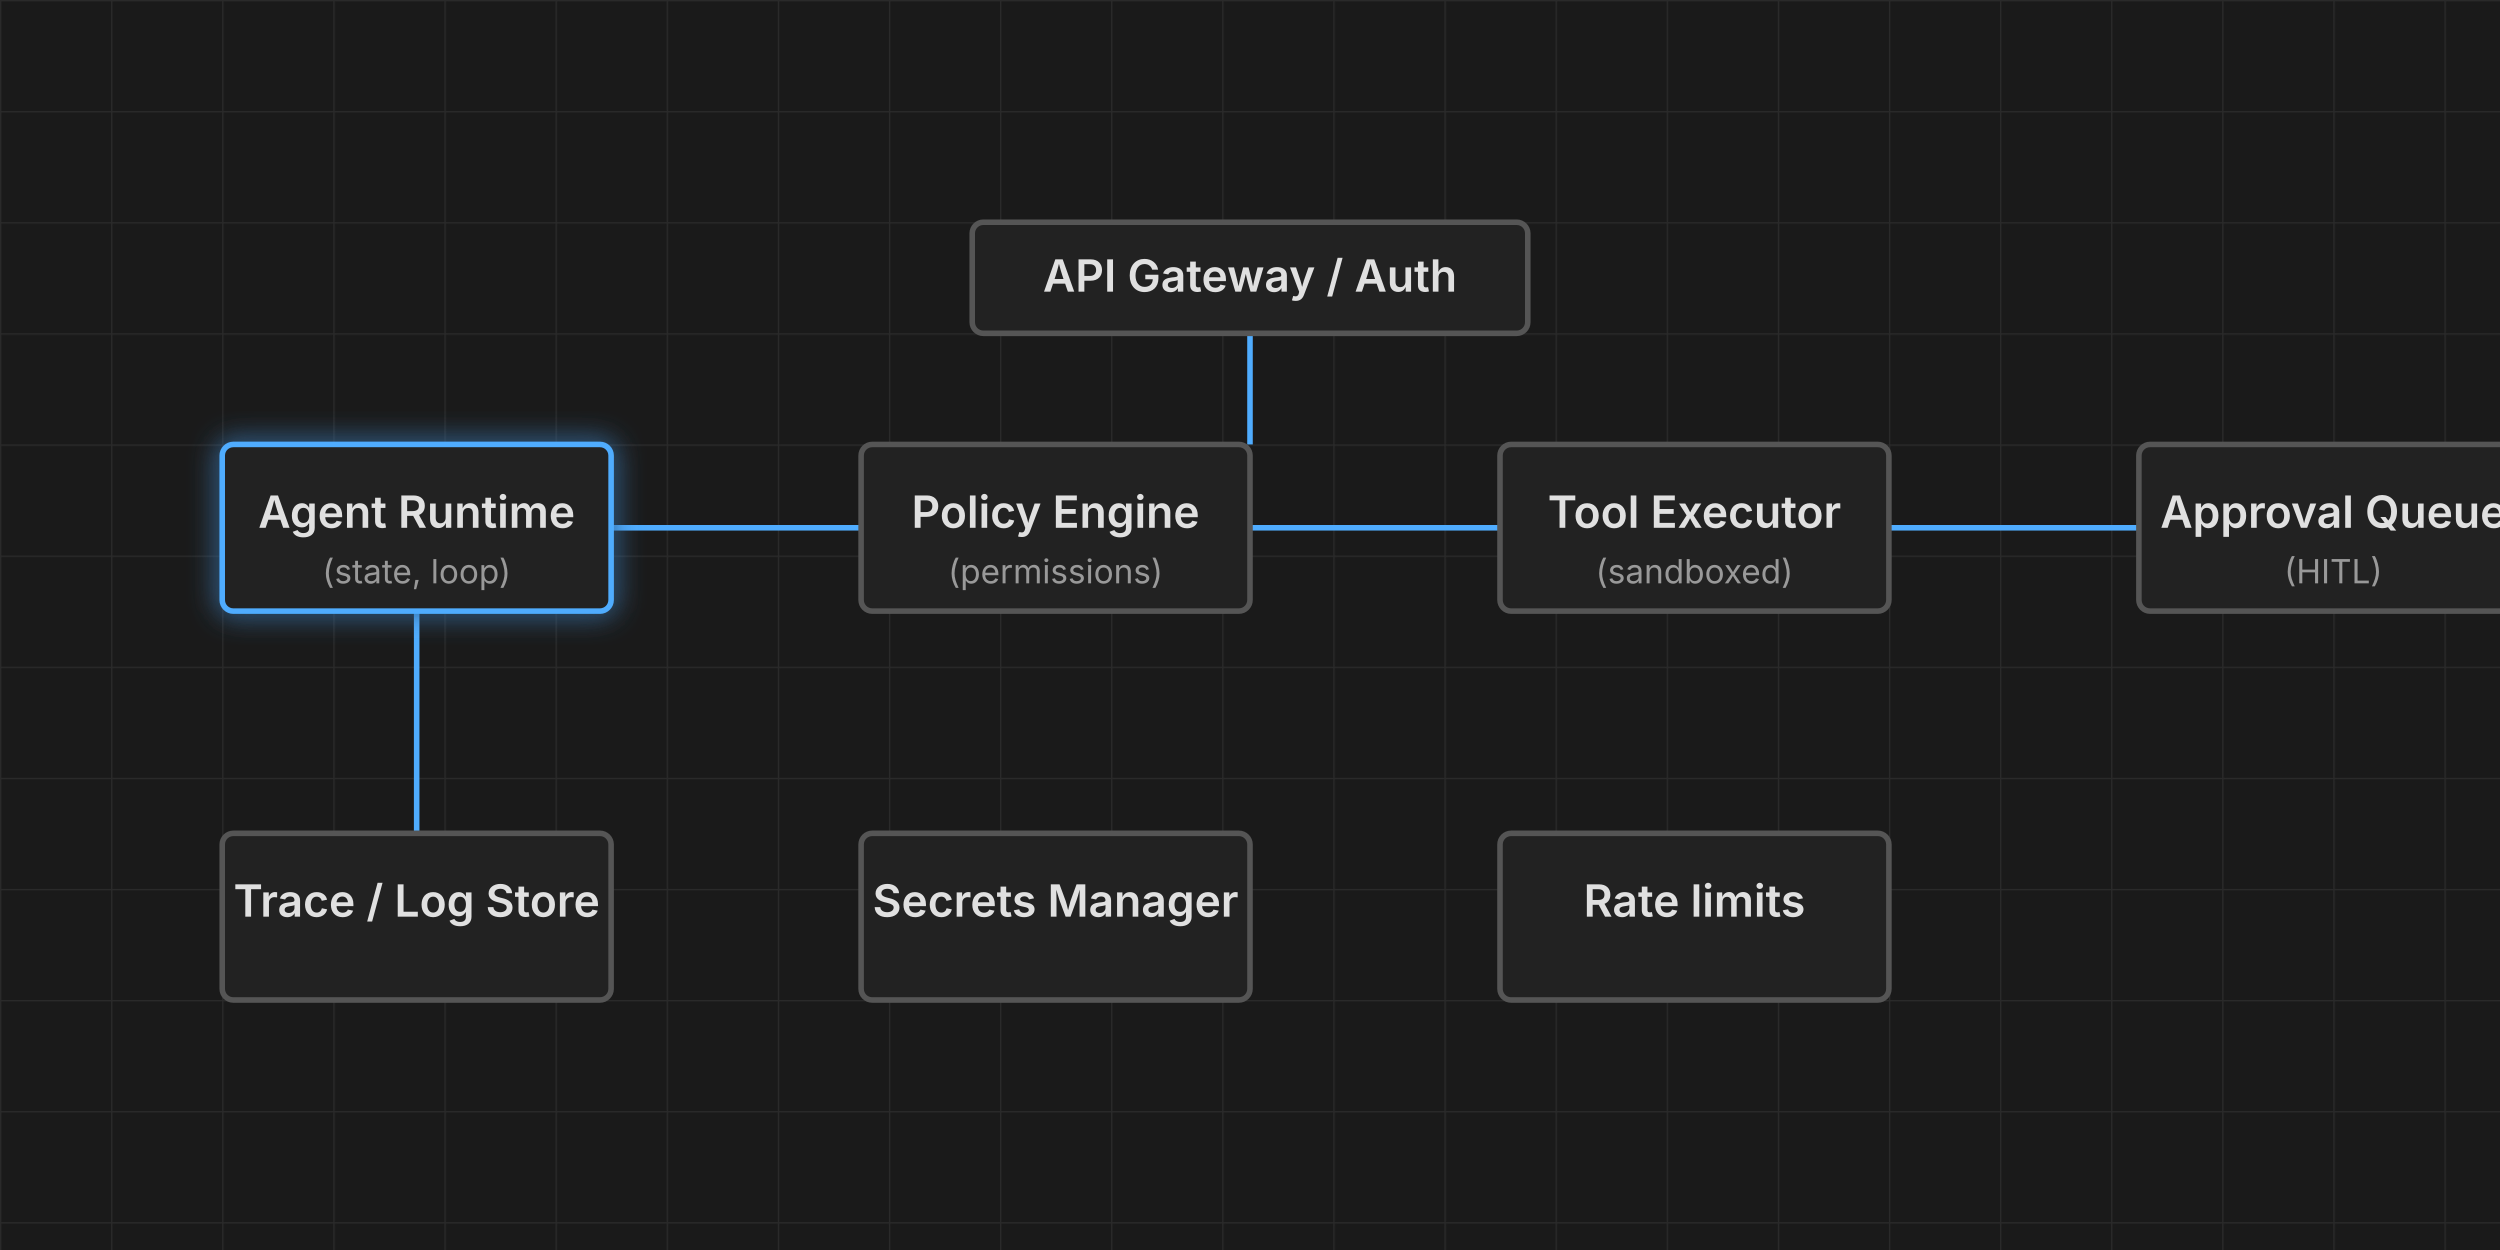
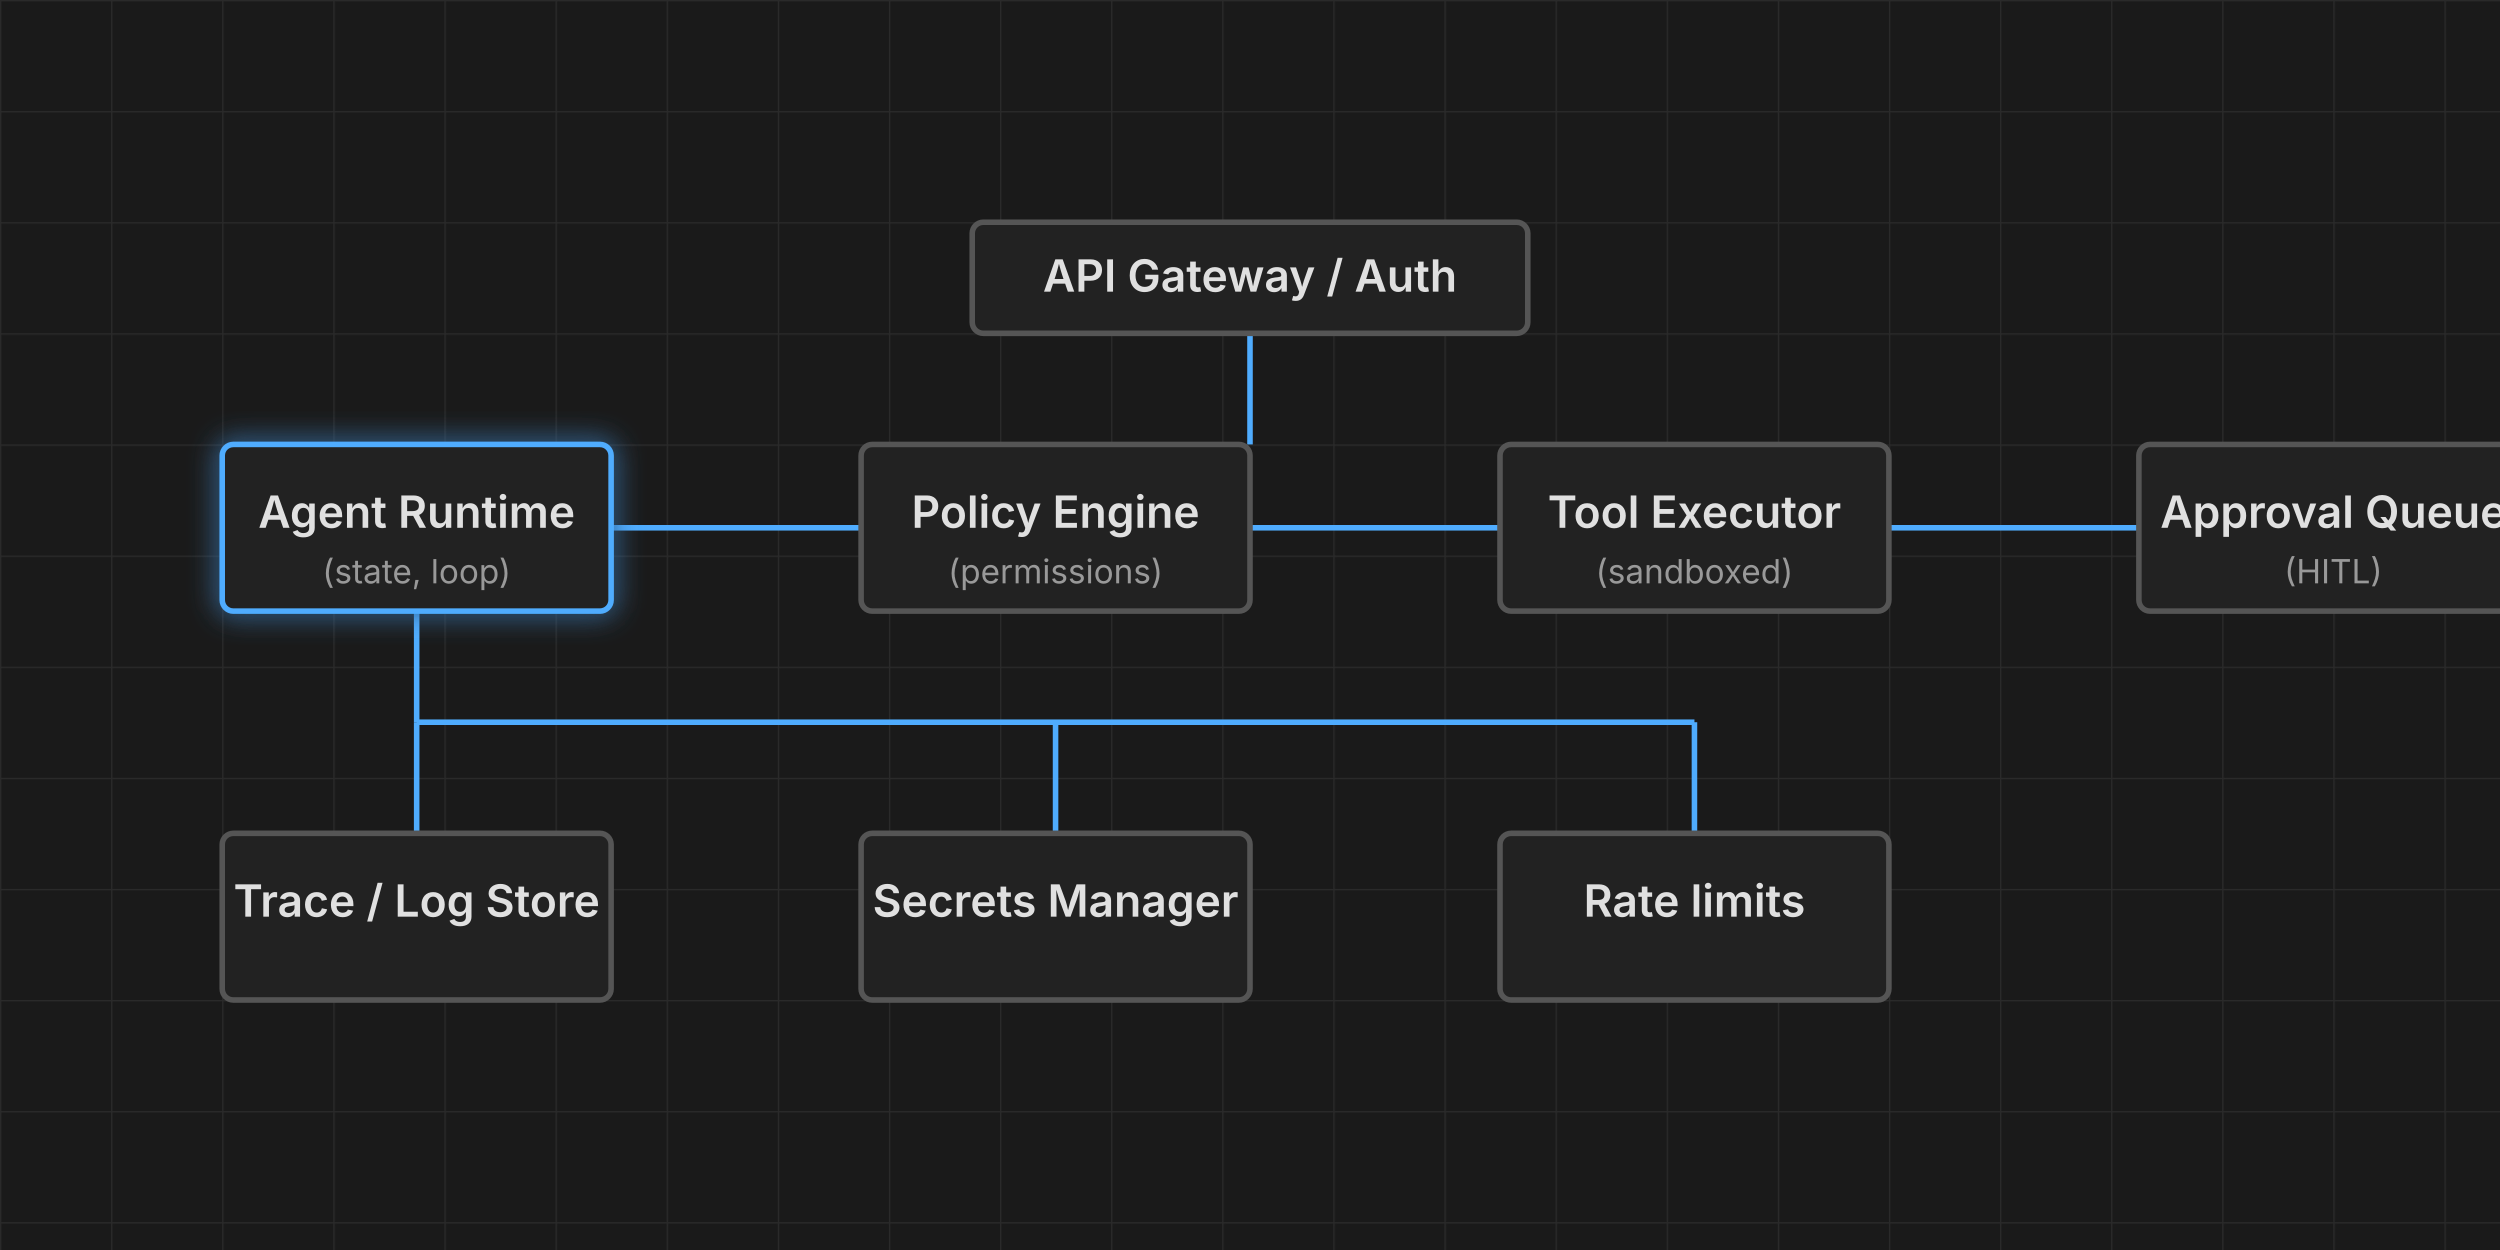
<svg xmlns="http://www.w3.org/2000/svg" viewBox="0 0 900 450" width="100%" height="100%" style="background-color: #1a1a1a; font-family: system-ui, -apple-system, sans-serif;">
  <defs>
    <pattern id="grid" width="40" height="40" patternUnits="userSpaceOnUse">
      <path d="M 40 0 L 0 0 0 40" fill="none" stroke="#2a2a2a" stroke-width="1" />
    </pattern>
    <linearGradient id="glowCyan" x1="0%" y1="0%" x2="100%" y2="100%">
      <stop offset="0%" stop-color="#00f2fe" />
      <stop offset="100%" stop-color="#4facfe" />
    </linearGradient>
    <linearGradient id="lineGrad" x1="0%" y1="0%" x2="100%" y2="0%">
      <stop offset="0%" stop-color="#444444" />
      <stop offset="50%" stop-color="#4facfe" />
      <stop offset="100%" stop-color="#444444" />
    </linearGradient>
    <filter id="glow" x="-20%" y="-20%" width="140%" height="140%">
      <feGaussianBlur stdDeviation="5" result="blur" />
      <feComposite in="SourceGraphic" in2="blur" operator="over" />
    </filter>
  </defs>
  <rect width="100%" height="100%" fill="#1a1a1a" />
  <rect width="100%" height="100%" fill="url(#grid)" />
  <g transform="translate(60, 80)">
    <path d="M 390 40 L 390 80" fill="none" stroke="#4facfe" stroke-width="2" />
    <path d="M 160 110 L 250 110" fill="none" stroke="#4facfe" stroke-width="2" />
    <path d="M 390 110 L 480 110" fill="none" stroke="#4facfe" stroke-width="2" />
    <path d="M 620 110 L 710 110" fill="none" stroke="#4facfe" stroke-width="2" />
-     <path d="M 90 140 L 90 220" fill="none" stroke="#4facfe" stroke-width="2" />
+     <path d="M 90 140 L 90 180" fill="none" stroke="#4facfe" stroke-width="2" />
+     <path d="M 90 180 L 550 180" fill="none" stroke="#4facfe" stroke-width="2" />
+     <path d="M 90 180 L 90 220" fill="none" stroke="#4facfe" stroke-width="2" />
+     <path d="M 320 180 L 320 220" fill="none" stroke="#4facfe" stroke-width="2" />
+     <path d="M 550 180 L 550 220" fill="none" stroke="#4facfe" stroke-width="2" />
    <rect x="290" y="0" width="200" height="40" rx="4" fill="#222" stroke="#555" stroke-width="2" />
    <text x="390" y="25" fill="#e0e0e0" font-size="16" font-weight="600" text-anchor="middle">API Gateway / Auth</text>
    <rect x="20" y="80" width="140" height="60" rx="4" fill="#222" stroke="#4facfe" stroke-width="2" filter="url(#glow)" />
    <text x="90" y="110" fill="#e0e0e0" font-size="16" font-weight="600" text-anchor="middle">Agent Runtime</text>
    <text x="90" y="130" fill="#999" font-size="12" text-anchor="middle">(state, loop)</text>
    <rect x="250" y="80" width="140" height="60" rx="4" fill="#222" stroke="#555" stroke-width="2" />
    <text x="320" y="110" fill="#e0e0e0" font-size="16" font-weight="600" text-anchor="middle">Policy Engine</text>
    <text x="320" y="130" fill="#999" font-size="12" text-anchor="middle">(permissions)</text>
    <rect x="480" y="80" width="140" height="60" rx="4" fill="#222" stroke="#555" stroke-width="2" />
    <text x="550" y="110" fill="#e0e0e0" font-size="16" font-weight="600" text-anchor="middle">Tool Executor</text>
    <text x="550" y="130" fill="#999" font-size="12" text-anchor="middle">(sandboxed)</text>
    <rect x="710" y="80" width="140" height="60" rx="4" fill="#222" stroke="#555" stroke-width="2" />
    <text x="780" y="110" fill="#e0e0e0" font-size="16" font-weight="600" text-anchor="middle">Approval Queue</text>
    <text x="780" y="130" fill="#999" font-size="12" text-anchor="middle">(HITL)</text>
    <rect x="20" y="220" width="140" height="60" rx="4" fill="#222" stroke="#555" stroke-width="2" />
    <text x="90" y="250" fill="#e0e0e0" font-size="16" font-weight="600" text-anchor="middle">Trace / Log Store</text>
    <rect x="250" y="220" width="140" height="60" rx="4" fill="#222" stroke="#555" stroke-width="2" />
    <text x="320" y="250" fill="#e0e0e0" font-size="16" font-weight="600" text-anchor="middle">Secrets Manager</text>
    <rect x="480" y="220" width="140" height="60" rx="4" fill="#222" stroke="#555" stroke-width="2" />
    <text x="550" y="250" fill="#e0e0e0" font-size="16" font-weight="600" text-anchor="middle">Rate limits</text>
  </g>
</svg>
